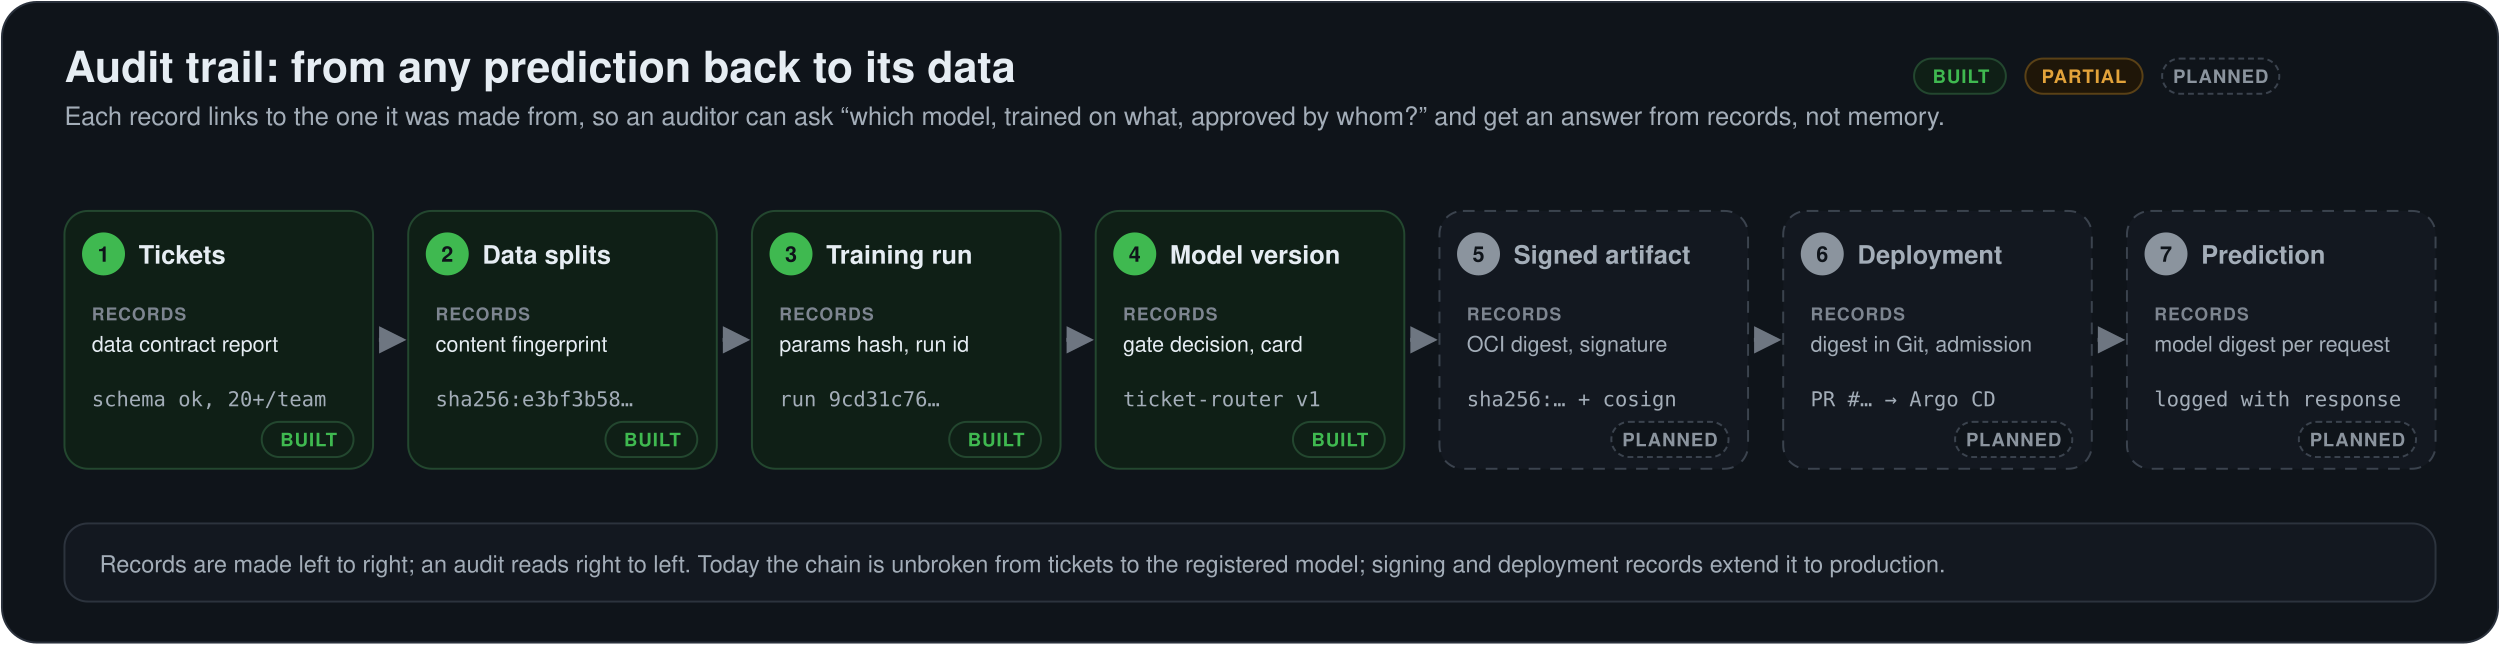
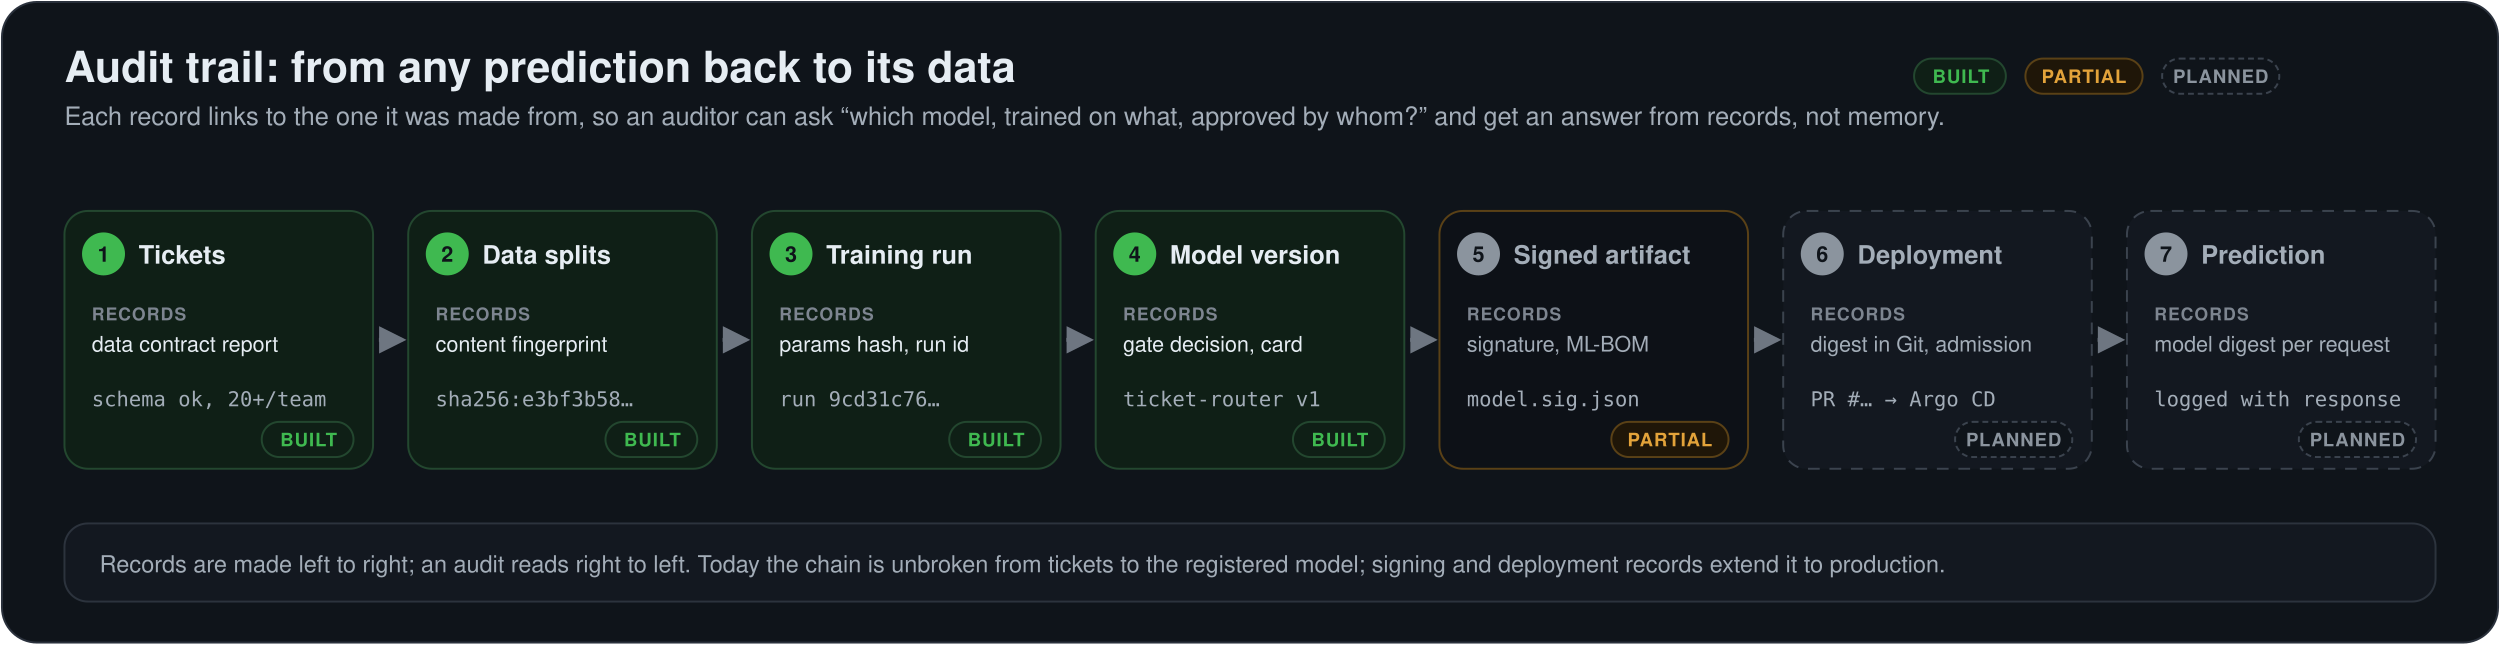
<svg xmlns="http://www.w3.org/2000/svg" width="1280" height="330" viewBox="0 0 1280 330" role="img" aria-labelledby="title desc" font-family="-apple-system, BlinkMacSystemFont, 'Segoe UI', Helvetica, Arial, sans-serif">
  <defs>
    <marker id="arrow" viewBox="0 0 10 10" refX="8.5" refY="5" markerWidth="7" markerHeight="7" orient="auto-start-reverse">
      <path d="M0 0 L10 5 L0 10 z" fill="#6e7681" />
    </marker>
  </defs>
  <rect x="1" y="1" width="1278" height="328" rx="18" fill="#0f141a" stroke="#2a313c" />
  <text x="33" y="42" font-size="22" font-weight="700" fill="#e6edf3" text-anchor="start">Audit trail: from any prediction back to its data</text>
  <text x="33" y="64" font-size="13" font-weight="400" fill="#a3adb8" text-anchor="start">Each record links to the one it was made from, so an auditor can ask “which model, trained on what, approved by whom?” and get an answer from records, not memory.</text>
  <rect x="980" y="30" width="47" height="18" rx="9" fill="#0f1f16" stroke="#23472f" />
  <text x="1004" y="42.5" font-size="9.5" font-weight="700" fill="#3fb950" text-anchor="middle" letter-spacing="0.5">BUILT</text>
  <rect x="1037" y="30" width="60" height="18" rx="9" fill="#1f1608" stroke="#5a4116" />
  <text x="1067" y="42.5" font-size="9.5" font-weight="700" fill="#e3a33a" text-anchor="middle" letter-spacing="0.5">PARTIAL</text>
  <rect x="1107" y="30" width="60" height="18" rx="9" fill="#0f141a" stroke="#3b434e" stroke-dasharray="3 2" />
  <text x="1137" y="42.5" font-size="9.5" font-weight="700" fill="#8b949e" text-anchor="middle" letter-spacing="0.5">PLANNED</text>
  <rect x="33.0" y="108" width="158.0" height="132" rx="12" fill="#0f1f16" stroke="#23472f" />
  <circle cx="53.0" cy="130" r="11" fill="#3fb950" />
  <text x="53" y="134" font-size="11" font-weight="700" fill="#0f141a" text-anchor="middle">1</text>
  <text x="71" y="135" font-size="13" font-weight="700" fill="#e6edf3" text-anchor="start">Tickets</text>
  <text x="47" y="164" font-size="9" font-weight="700" fill="#7d8590" text-anchor="start" letter-spacing="0.6">RECORDS</text>
  <text x="47" y="180" font-size="11" font-weight="500" fill="#e6edf3" text-anchor="start">data contract report</text>
  <text x="47" y="208" font-size="10.5" font-family="SFMono-Regular, Menlo, Consolas, monospace" fill="#a3adb8">schema ok, 20+/team</text>
  <rect x="134" y="216" width="47" height="18" rx="9" fill="#0f1f16" stroke="#23472f" />
  <text x="158" y="228.5" font-size="9.5" font-weight="700" fill="#3fb950" text-anchor="middle" letter-spacing="0.5">BUILT</text>
  <rect x="209.0" y="108" width="158.0" height="132" rx="12" fill="#0f1f16" stroke="#23472f" />
  <circle cx="229.0" cy="130" r="11" fill="#3fb950" />
  <text x="229" y="134" font-size="11" font-weight="700" fill="#0f141a" text-anchor="middle">2</text>
  <text x="247" y="135" font-size="13" font-weight="700" fill="#e6edf3" text-anchor="start">Data splits</text>
  <text x="223" y="164" font-size="9" font-weight="700" fill="#7d8590" text-anchor="start" letter-spacing="0.6">RECORDS</text>
  <text x="223" y="180" font-size="11" font-weight="500" fill="#e6edf3" text-anchor="start">content fingerprint</text>
  <text x="223" y="208" font-size="10.5" font-family="SFMono-Regular, Menlo, Consolas, monospace" fill="#a3adb8">sha256:e3bf3b58…</text>
  <rect x="310" y="216" width="47" height="18" rx="9" fill="#0f1f16" stroke="#23472f" />
  <text x="334" y="228.5" font-size="9.5" font-weight="700" fill="#3fb950" text-anchor="middle" letter-spacing="0.5">BUILT</text>
  <line x1="194.0" y1="174" x2="206.0" y2="174" stroke="#6e7681" stroke-width="2" marker-end="url(#arrow)" />
  <rect x="385.0" y="108" width="158.0" height="132" rx="12" fill="#0f1f16" stroke="#23472f" />
  <circle cx="405.0" cy="130" r="11" fill="#3fb950" />
  <text x="405" y="134" font-size="11" font-weight="700" fill="#0f141a" text-anchor="middle">3</text>
  <text x="423" y="135" font-size="13" font-weight="700" fill="#e6edf3" text-anchor="start">Training run</text>
  <text x="399" y="164" font-size="9" font-weight="700" fill="#7d8590" text-anchor="start" letter-spacing="0.6">RECORDS</text>
  <text x="399" y="180" font-size="11" font-weight="500" fill="#e6edf3" text-anchor="start">params hash, run id</text>
  <text x="399" y="208" font-size="10.5" font-family="SFMono-Regular, Menlo, Consolas, monospace" fill="#a3adb8">run 9cd31c76…</text>
  <rect x="486" y="216" width="47" height="18" rx="9" fill="#0f1f16" stroke="#23472f" />
  <text x="510" y="228.5" font-size="9.5" font-weight="700" fill="#3fb950" text-anchor="middle" letter-spacing="0.5">BUILT</text>
  <line x1="370.0" y1="174" x2="382.0" y2="174" stroke="#6e7681" stroke-width="2" marker-end="url(#arrow)" />
  <rect x="561.0" y="108" width="158.0" height="132" rx="12" fill="#0f1f16" stroke="#23472f" />
  <circle cx="581.0" cy="130" r="11" fill="#3fb950" />
  <text x="581" y="134" font-size="11" font-weight="700" fill="#0f141a" text-anchor="middle">4</text>
  <text x="599" y="135" font-size="13" font-weight="700" fill="#e6edf3" text-anchor="start">Model version</text>
  <text x="575" y="164" font-size="9" font-weight="700" fill="#7d8590" text-anchor="start" letter-spacing="0.6">RECORDS</text>
  <text x="575" y="180" font-size="11" font-weight="500" fill="#e6edf3" text-anchor="start">gate decision, card</text>
  <text x="575" y="208" font-size="10.5" font-family="SFMono-Regular, Menlo, Consolas, monospace" fill="#a3adb8">ticket-router v1</text>
  <rect x="662" y="216" width="47" height="18" rx="9" fill="#0f1f16" stroke="#23472f" />
  <text x="686" y="228.5" font-size="9.5" font-weight="700" fill="#3fb950" text-anchor="middle" letter-spacing="0.5">BUILT</text>
  <line x1="546.0" y1="174" x2="558.0" y2="174" stroke="#6e7681" stroke-width="2" marker-end="url(#arrow)" />
-   <rect x="737.0" y="108" width="158.0" height="132" rx="12" fill="#131820" stroke="#3b434e" stroke-dasharray="6 5" />
+   <rect x="737.0" y="108" width="158.0" height="132" rx="12" fill="#0d1117" stroke="#5a4116" />
  <circle cx="757.0" cy="130" r="11" fill="#8b949e" />
  <text x="757" y="134" font-size="11" font-weight="700" fill="#0f141a" text-anchor="middle">5</text>
  <text x="775" y="135" font-size="13" font-weight="700" fill="#a3adb8" text-anchor="start">Signed artifact</text>
  <text x="751" y="164" font-size="9" font-weight="700" fill="#7d8590" text-anchor="start" letter-spacing="0.6">RECORDS</text>
-   <text x="751" y="180" font-size="11" font-weight="500" fill="#a3adb8" text-anchor="start">OCI digest, signature</text>
-   <text x="751" y="208" font-size="10.5" font-family="SFMono-Regular, Menlo, Consolas, monospace" fill="#a3adb8">sha256:… + cosign</text>
-   <rect x="825" y="216" width="60" height="18" rx="9" fill="#0f141a" stroke="#3b434e" stroke-dasharray="3 2" />
-   <text x="855" y="228.5" font-size="9.5" font-weight="700" fill="#8b949e" text-anchor="middle" letter-spacing="0.5">PLANNED</text>
+   <text x="751" y="180" font-size="11" font-weight="500" fill="#a3adb8" text-anchor="start">signature, ML-BOM</text>
+   <text x="751" y="208" font-size="10.5" font-family="SFMono-Regular, Menlo, Consolas, monospace" fill="#a3adb8">model.sig.json</text>
+   <rect x="825" y="216" width="60" height="18" rx="9" fill="#1f1608" stroke="#5a4116" />
+   <text x="855" y="228.5" font-size="9.5" font-weight="700" fill="#e3a33a" text-anchor="middle" letter-spacing="0.5">PARTIAL</text>
  <line x1="722.0" y1="174" x2="734.0" y2="174" stroke="#6e7681" stroke-width="2" marker-end="url(#arrow)" />
  <rect x="913.0" y="108" width="158.0" height="132" rx="12" fill="#131820" stroke="#3b434e" stroke-dasharray="6 5" />
  <circle cx="933.0" cy="130" r="11" fill="#8b949e" />
  <text x="933" y="134" font-size="11" font-weight="700" fill="#0f141a" text-anchor="middle">6</text>
  <text x="951" y="135" font-size="13" font-weight="700" fill="#a3adb8" text-anchor="start">Deployment</text>
  <text x="927" y="164" font-size="9" font-weight="700" fill="#7d8590" text-anchor="start" letter-spacing="0.6">RECORDS</text>
  <text x="927" y="180" font-size="11" font-weight="500" fill="#a3adb8" text-anchor="start">digest in Git, admission</text>
  <text x="927" y="208" font-size="10.5" font-family="SFMono-Regular, Menlo, Consolas, monospace" fill="#a3adb8">PR #… → Argo CD</text>
  <rect x="1001" y="216" width="60" height="18" rx="9" fill="#0f141a" stroke="#3b434e" stroke-dasharray="3 2" />
  <text x="1031" y="228.5" font-size="9.5" font-weight="700" fill="#8b949e" text-anchor="middle" letter-spacing="0.5">PLANNED</text>
  <line x1="898.0" y1="174" x2="910.0" y2="174" stroke="#6e7681" stroke-width="2" marker-end="url(#arrow)" />
  <rect x="1089.0" y="108" width="158.0" height="132" rx="12" fill="#131820" stroke="#3b434e" stroke-dasharray="6 5" />
  <circle cx="1109.0" cy="130" r="11" fill="#8b949e" />
  <text x="1109" y="134" font-size="11" font-weight="700" fill="#0f141a" text-anchor="middle">7</text>
  <text x="1127" y="135" font-size="13" font-weight="700" fill="#a3adb8" text-anchor="start">Prediction</text>
  <text x="1103" y="164" font-size="9" font-weight="700" fill="#7d8590" text-anchor="start" letter-spacing="0.6">RECORDS</text>
  <text x="1103" y="180" font-size="11" font-weight="500" fill="#a3adb8" text-anchor="start">model digest per request</text>
  <text x="1103" y="208" font-size="10.5" font-family="SFMono-Regular, Menlo, Consolas, monospace" fill="#a3adb8">logged with response</text>
  <rect x="1177" y="216" width="60" height="18" rx="9" fill="#0f141a" stroke="#3b434e" stroke-dasharray="3 2" />
  <text x="1207" y="228.5" font-size="9.5" font-weight="700" fill="#8b949e" text-anchor="middle" letter-spacing="0.5">PLANNED</text>
  <line x1="1074.0" y1="174" x2="1086.0" y2="174" stroke="#6e7681" stroke-width="2" marker-end="url(#arrow)" />
  <rect x="33" y="268" width="1214" height="40" rx="12" fill="#131820" stroke="#2c333d" />
  <text x="51" y="293" font-size="12" font-weight="500" fill="#a3adb8" text-anchor="start">Records are made left to right; an audit reads right to left. Today the chain is unbroken from tickets to the registered model; signing and deployment records extend it to production.</text>
</svg>
